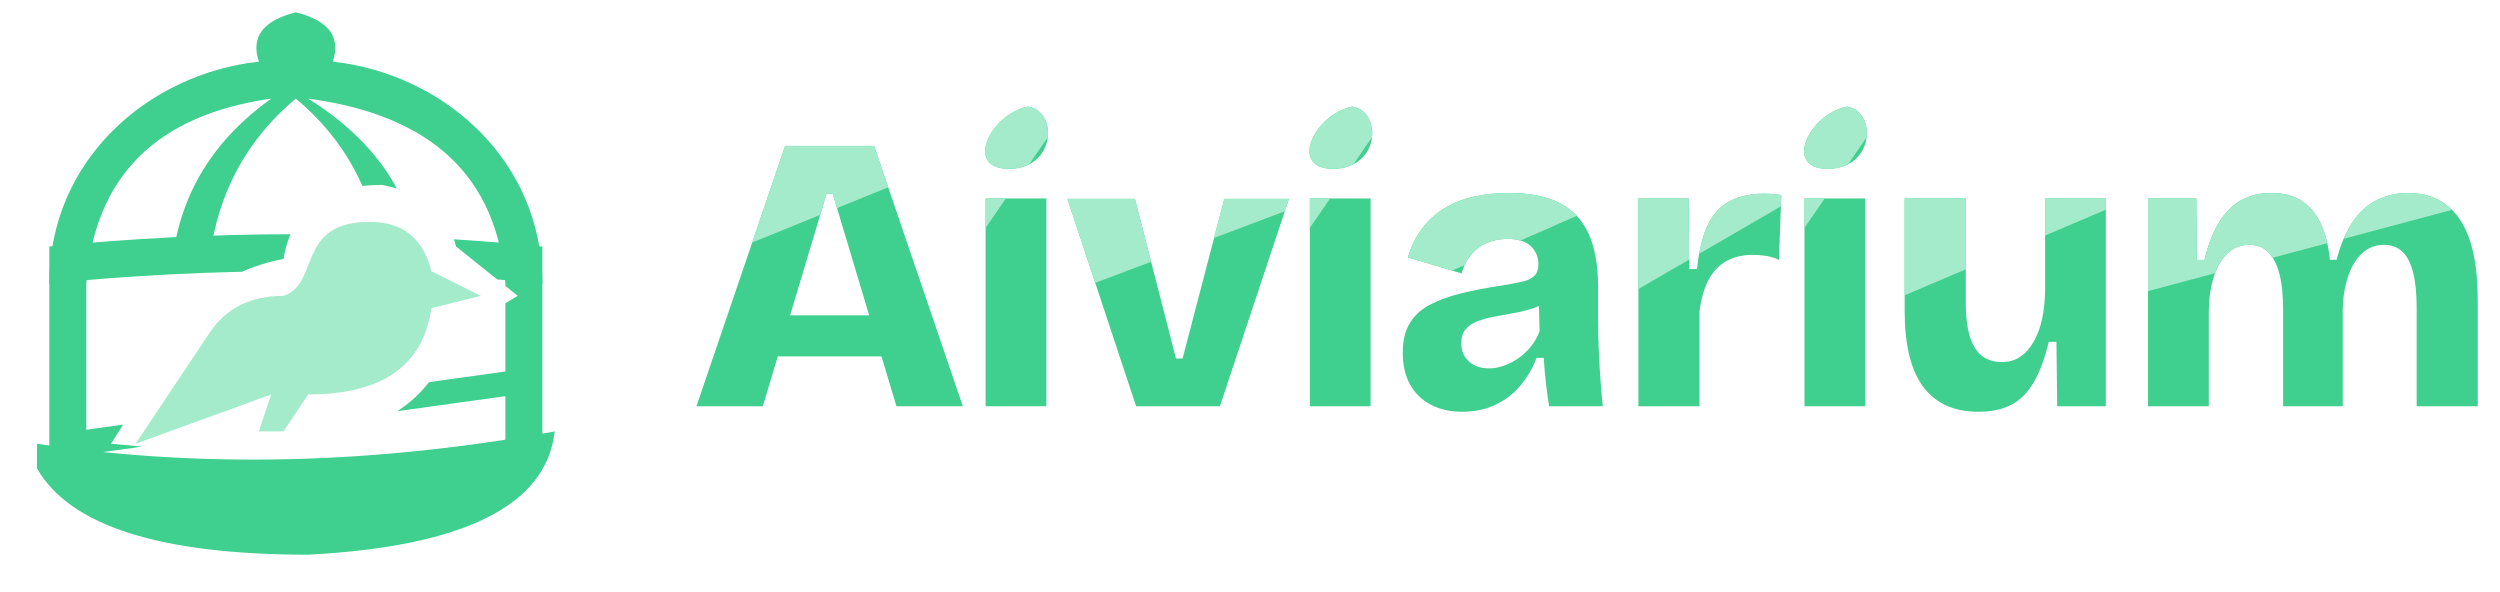
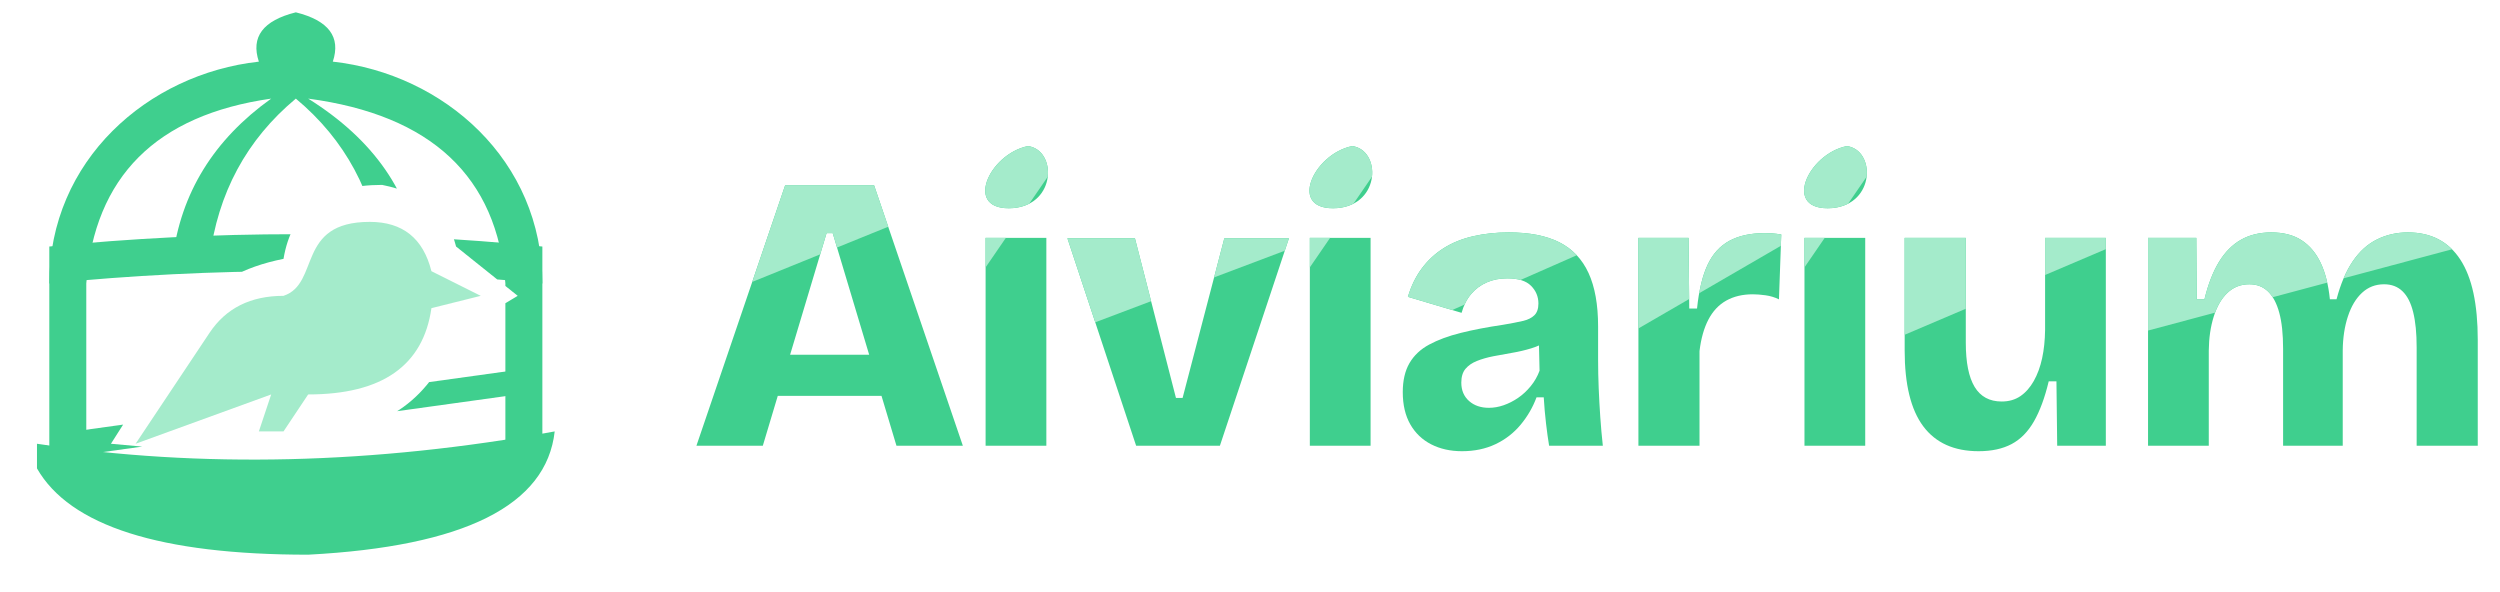
<svg xmlns="http://www.w3.org/2000/svg" role="img" aria-label="Aiviarium" viewBox="0 0 633.8 150">
  <svg width="150" height="150" viewBox="0 0 48 48">
    <defs>
      <clipPath id="occupant">
        <path clip-rule="evenodd" d="M-4 -4H132V132H-4Z M9 36L16 25Q18 22 23 21Q24 15 31 15Q36 16 37 20L42 24L37 27Q34 35 26 35L20 37Z" />
      </clipPath>
    </defs>
    <g clip-path="url(#occupant)">
      <path fill="#3FCF8E" fill-rule="evenodd" d="M4 37V23C4 13 12 6 21 5Q20 2 24 1Q28 2 27 5C36 6 44 13 44 23V37H41V23Q40 10 25 8Q33 13 34 21H31Q30 13 24 8Q18 13 17 21H14Q15 13 22 8Q8 10 7 23V37Z" />
      <path fill="#3FCF8E" fill-rule="evenodd" d="M4 20Q24 18 44 20V23Q24 21 4 23Z" />
      <path fill="#3FCF8E" fill-rule="evenodd" d="M3 36Q23 39 45 35Q44 44 25 45Q7 45 3 38Z" />
      <path fill="#3FCF8E" fill-rule="evenodd" d="M6 35L42 30V32L6 37Z" />
    </g>
    <path fill="#A4EBCB" fill-rule="evenodd" d="M11 36L17 27Q19 24 23 24C26 23 24 18 30 18Q34 18 35 22L39 24L35 25Q34 32 25 32L23 35H21L22 32Z" />
  </svg>
-   <g transform="translate(175 23)">
+   <g transform="translate(175 33)">
    <path fill="#3FCF8E" d="M1.56 80 24.04 14H46.61L69.1 80H52.27L36.11 26.11H34.55L18.39 80ZM14.63 67.36V56.94H58.3V67.36Z" />
    <path fill="#A4EBCB" d="M50.19 24.48 37.2 29.75 36.11 26.11H34.55L32.94 31.48L15.71 38.47L24.04 14H46.61L50.19 24.48Z" />
    <path fill="#3FCF8E" d="M74.87 80V27.31H90.27V80ZM85.62 4.03C92.9 5.03 92.9 18.75 81.93 19.75C69 20.75 75.65 6.03 85.62 4.03Z" />
    <path fill="#A4EBCB" d="M85.62 4.03C89.23 4.52 91.05 8.15 90.63 11.8L85.95 18.62C84.83 19.21 83.49 19.6 81.93 19.75C69 20.75 75.65 6.03 85.62 4.03ZM80 27.31 74.87 34.79V27.31H80Z" />
    <path fill="#3FCF8E" d="M113.03 80 95.61 27.41H112.73L123.13 67.89H124.81L135.39 27.41H151.77L134.27 80Z" />
    <path fill="#A4EBCB" d="M116.83 43.36 102.67 48.71 95.61 27.41H112.73L116.83 43.36ZM150.72 30.56 132.79 37.33 135.39 27.41H151.77L150.72 30.56Z" />
    <path fill="#3FCF8E" d="M157.07 80V27.31H172.47V80ZM167.82 4.03C175.1 5.03 175.1 18.75 164.13 19.75C151.2 20.75 157.85 6.03 167.82 4.03Z" />
    <path fill="#A4EBCB" d="M167.82 4.03C171.43 4.52 173.25 8.15 172.83 11.8L168.15 18.62C167.03 19.21 165.69 19.6 164.13 19.75C151.2 20.75 157.85 6.03 167.82 4.03ZM162.2 27.31 157.07 34.79V27.31H162.2Z" />
    <path fill="#3FCF8E" d="M195.63 81.39Q191.24 81.39 187.84 79.65Q184.44 77.91 182.53 74.57Q180.63 71.23 180.63 66.41Q180.63 61.99 182.33 59.06Q184.04 56.12 187.34 54.35Q190.64 52.57 195.32 51.4Q200.01 50.23 206.05 49.34Q209.03 48.84 211.01 48.38Q213 47.93 214.01 46.91Q215.02 45.9 215.02 43.95Q215.02 41.33 213.14 39.45Q211.27 37.57 207.11 37.57Q204.29 37.57 201.97 38.57Q199.65 39.57 197.99 41.51Q196.33 43.46 195.54 46.31L181.93 42.25Q183.17 38.11 185.47 35.03Q187.77 31.95 191.02 29.9Q194.28 27.85 198.5 26.88Q202.71 25.92 207.49 25.92Q215.35 25.92 220.33 28.43Q225.31 30.95 227.73 36.22Q230.15 41.49 230.15 49.76V58.19Q230.15 61.75 230.3 65.4Q230.45 69.05 230.7 72.7Q230.95 76.35 231.35 80H217.73Q217.33 77.61 216.95 74.37Q216.57 71.12 216.37 67.73H214.54Q213.13 71.53 210.5 74.69Q207.86 77.85 204.11 79.62Q200.37 81.39 195.63 81.39ZM202.47 70.39Q204.3 70.39 206.19 69.74Q208.09 69.08 209.84 67.89Q211.6 66.69 213.06 64.91Q214.52 63.13 215.31 60.98L215.12 52.87L217.38 53.37Q215.51 54.61 213.17 55.32Q210.83 56.03 208.4 56.44Q205.97 56.85 203.62 57.31Q201.27 57.77 199.43 58.51Q197.59 59.24 196.53 60.51Q195.47 61.78 195.47 64Q195.47 66.92 197.43 68.66Q199.38 70.39 202.47 70.39Z" />
    <path fill="#A4EBCB" d="M196.29 44.22 193.16 45.6 181.93 42.25Q183.17 38.11 185.47 35.03Q187.77 31.95 191.02 29.9Q194.28 27.85 198.5 26.88Q202.71 25.92 207.49 25.92Q215.35 25.92 220.33 28.43Q222.86 29.71 224.74 31.71L210.49 37.98Q209.04 37.57 207.11 37.57Q204.29 37.57 201.97 38.57Q199.65 39.57 197.99 41.51Q196.98 42.7 196.29 44.22Z" />
    <path fill="#3FCF8E" d="M240.37 80V55.15V27.31H253.08L253.26 45.22H255.23Q255.95 38.33 257.89 34.17Q259.84 30 263.44 28.05Q267.05 26.1 272.37 26.1Q273.19 26.1 274.22 26.16Q275.25 26.22 276.59 26.45L276 42.89Q274.41 42.11 272.6 41.86Q270.78 41.61 269.39 41.61Q265.48 41.61 262.63 43.21Q259.79 44.81 258.11 48.03Q256.43 51.25 255.86 56.01V80Z" />
    <path fill="#A4EBCB" d="M253.24 42.81 240.37 50.27V27.31H253.08L253.24 42.81ZM276.48 29.32 255.77 41.34Q256.53 37.08 257.89 34.17Q259.84 30 263.44 28.05Q267.05 26.1 272.37 26.1Q273.19 26.1 274.22 26.16Q275.25 26.22 276.59 26.45L276.48 29.32Z" />
    <path fill="#3FCF8E" d="M282.47 80V27.31H297.87V80ZM293.22 4.03C300.5 5.03 300.5 18.75 289.53 19.75C276.6 20.75 283.25 6.03 293.22 4.03Z" />
    <path fill="#A4EBCB" d="M293.22 4.03C296.83 4.52 298.65 8.15 298.23 11.8L293.55 18.62C292.43 19.21 291.09 19.6 289.53 19.75C276.6 20.75 283.25 6.03 293.22 4.03ZM287.6 27.31 282.47 34.79V27.31H287.6Z" />
    <path fill="#3FCF8E" d="M326.62 81.39Q317.3 81.39 312.58 75.07Q307.87 68.76 307.87 55.86V27.31H323.37V53.9Q323.37 61.39 325.61 65.09Q327.85 68.79 332.47 68.79Q335.21 68.79 337.21 67.43Q339.21 66.06 340.61 63.58Q342.01 61.09 342.72 57.83Q343.42 54.57 343.47 50.68V27.31H358.87V58.57V80H346.54L346.35 63.67H344.39Q342.91 69.87 340.65 73.82Q338.39 77.77 334.98 79.58Q331.57 81.39 326.62 81.39Z" />
    <path fill="#A4EBCB" d="M323.37 45.27 307.87 51.87V27.31H323.37V45.27ZM358.87 30.16 343.47 36.72V27.31H358.87V30.16Z" />
    <path fill="#3FCF8E" d="M369.57 80V46.11V27.31H381.81L381.91 42.89H383.87Q385.26 37.18 387.55 33.41Q389.85 29.64 393.14 27.78Q396.43 25.92 400.81 25.92Q405.45 25.92 408.51 27.92Q411.57 29.91 413.35 33.68Q415.13 37.45 415.67 42.87H417.36Q418.91 37 421.48 33.23Q424.04 29.47 427.63 27.69Q431.21 25.92 435.43 25.92Q439.87 25.92 443.19 27.66Q446.51 29.39 448.74 32.81Q450.97 36.23 452.07 41.32Q453.16 46.42 453.16 53.14V80H437.67V55.05Q437.67 49.69 436.79 46.15Q435.92 42.61 434.08 40.84Q432.25 39.07 429.41 39.07Q426.15 39.07 423.83 41.22Q421.51 43.36 420.25 47.19Q418.98 51.02 418.93 55.83V80H403.81V55.42Q403.81 49.85 402.84 46.29Q401.88 42.73 400 40.9Q398.11 39.07 395.26 39.07Q391.98 39.07 389.71 41.23Q387.43 43.39 386.23 47.24Q385.02 51.08 384.97 55.87V80Z" />
    <path fill="#A4EBCB" d="M386.56 46.26 369.57 50.8V27.31H381.81L381.91 42.89H383.87Q385.26 37.18 387.55 33.41Q389.85 29.64 393.14 27.78Q396.43 25.92 400.81 25.92Q405.45 25.92 408.51 27.92Q411.57 29.91 413.35 33.68Q414.39 35.89 415.01 38.65L401.18 42.35Q400.64 41.52 400 40.9Q398.11 39.07 395.26 39.07Q391.98 39.07 389.71 41.23Q387.73 43.11 386.56 46.26ZM446.64 30.2 419.16 37.55Q420.19 35.12 421.48 33.23Q424.04 29.47 427.63 27.69Q431.21 25.92 435.43 25.92Q439.87 25.92 443.19 27.66Q445.09 28.65 446.64 30.2Z" />
  </g>
</svg>
